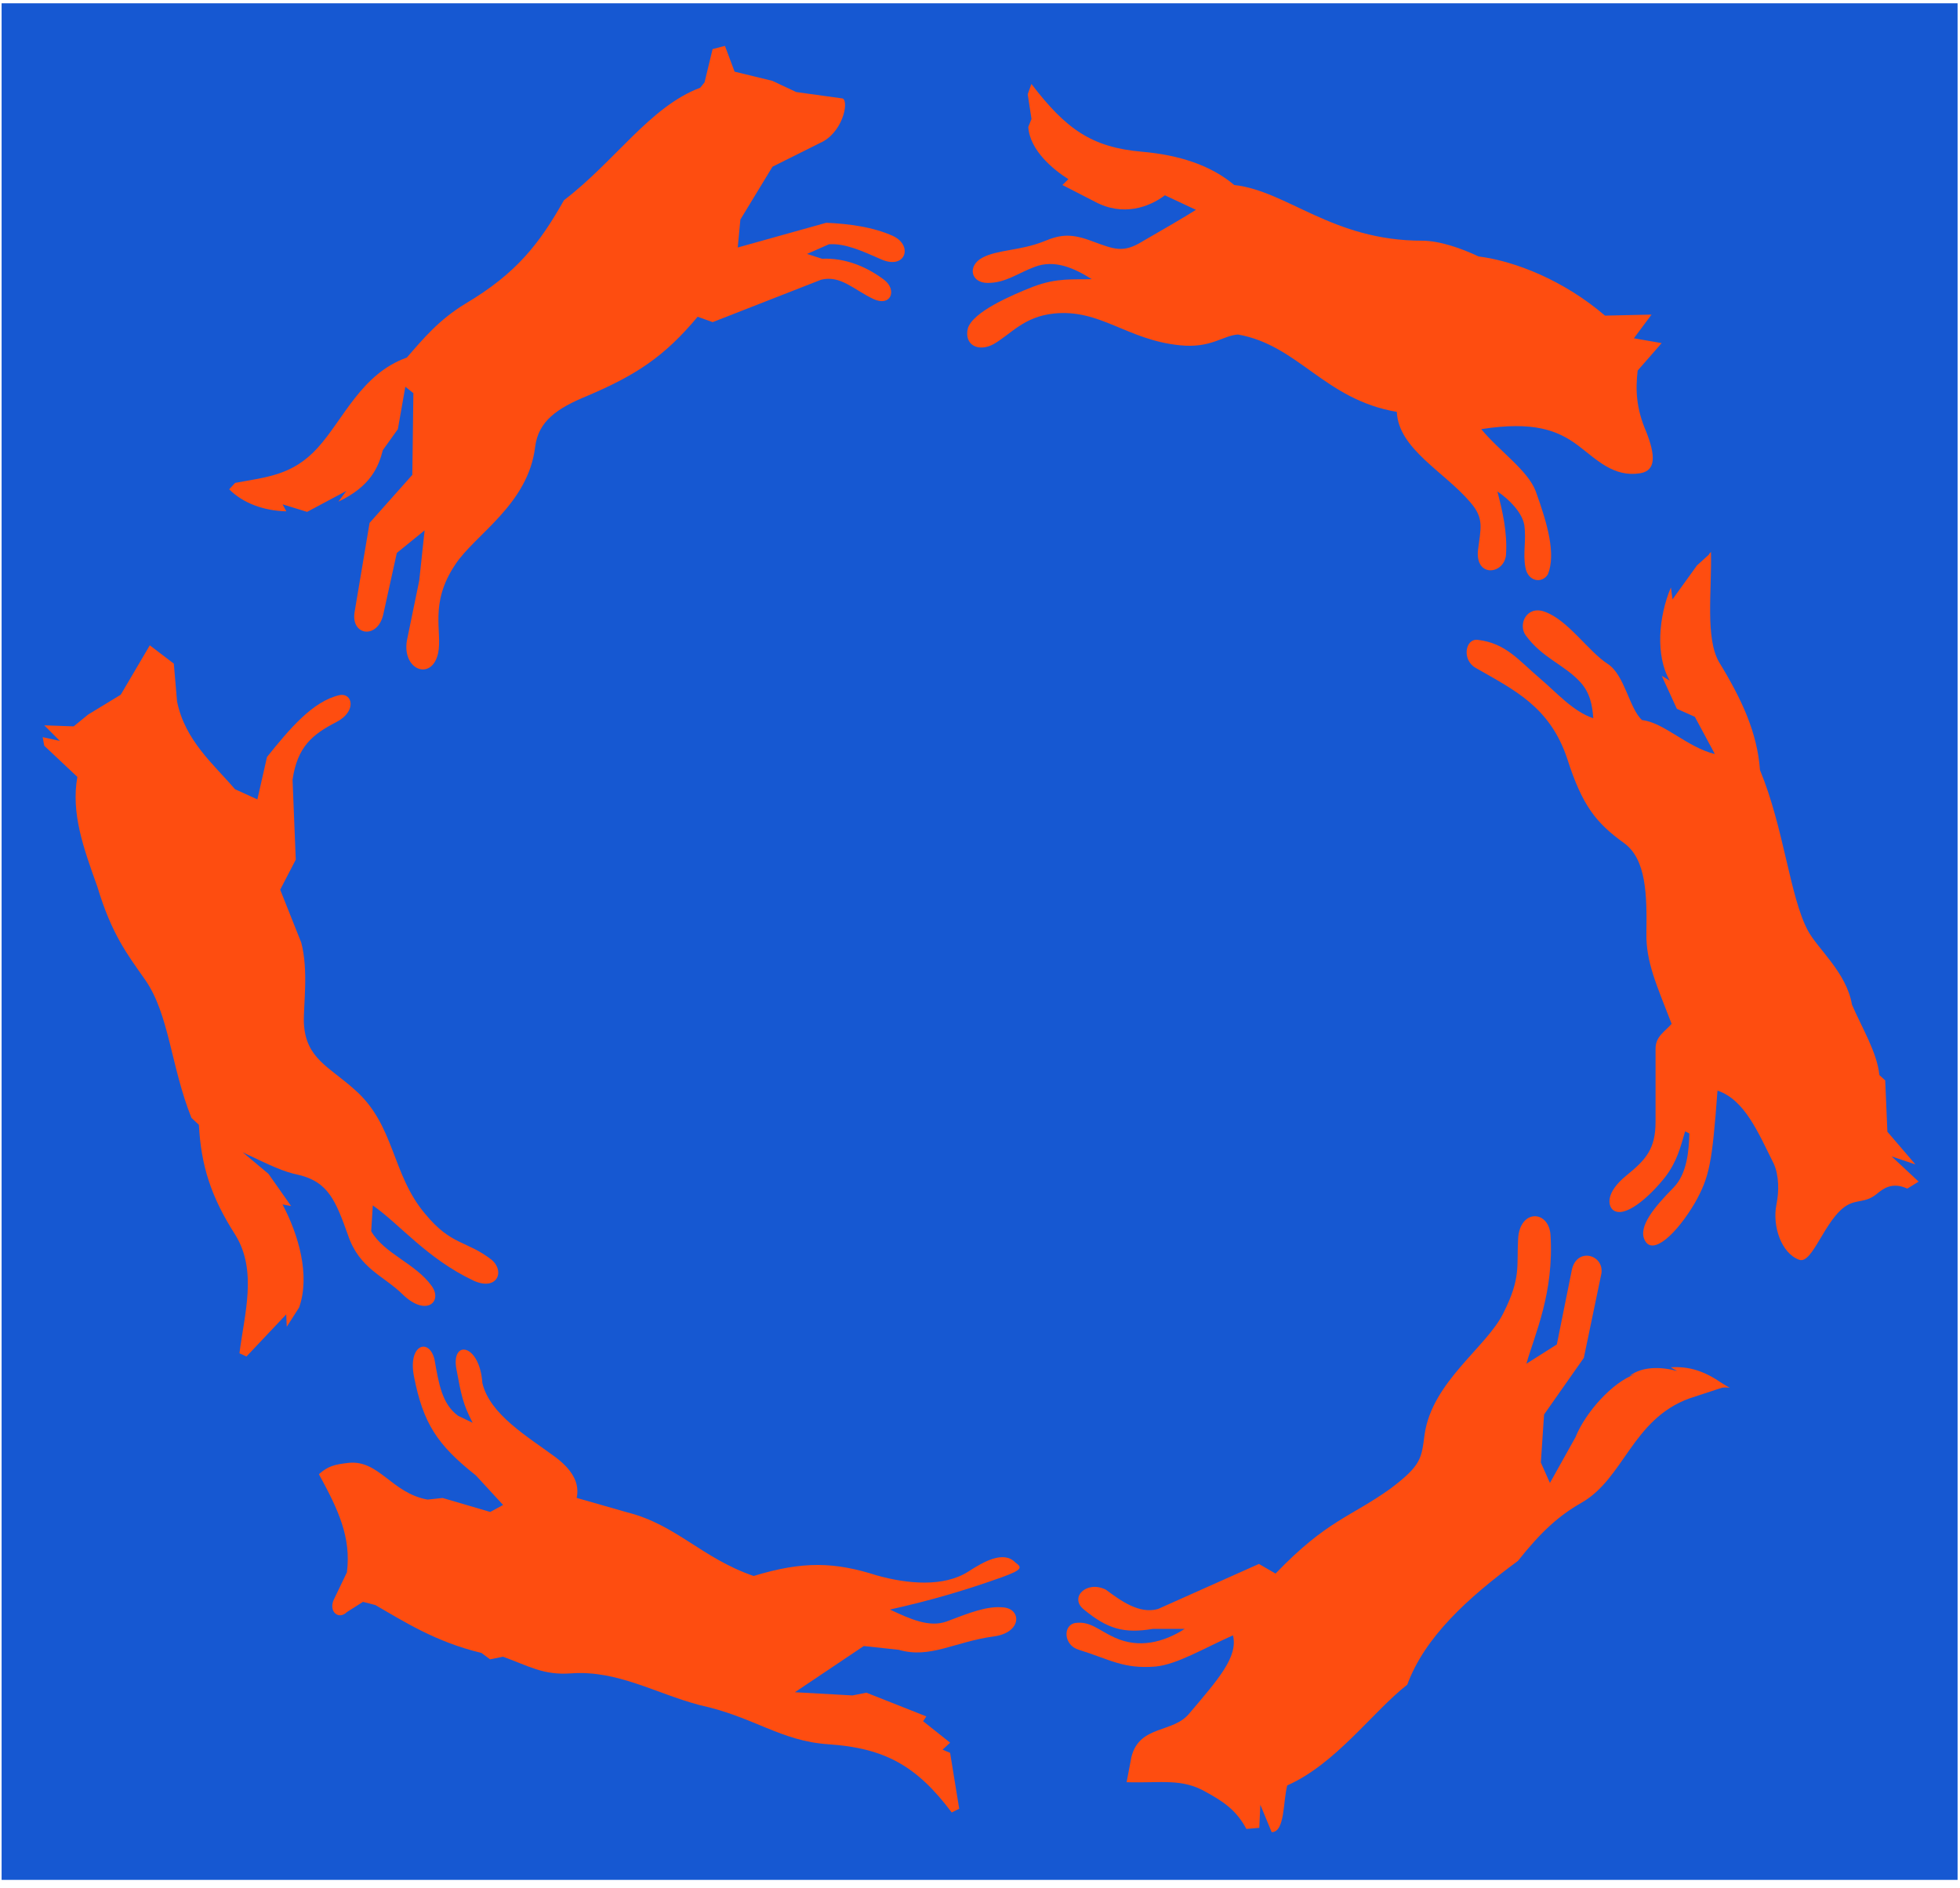
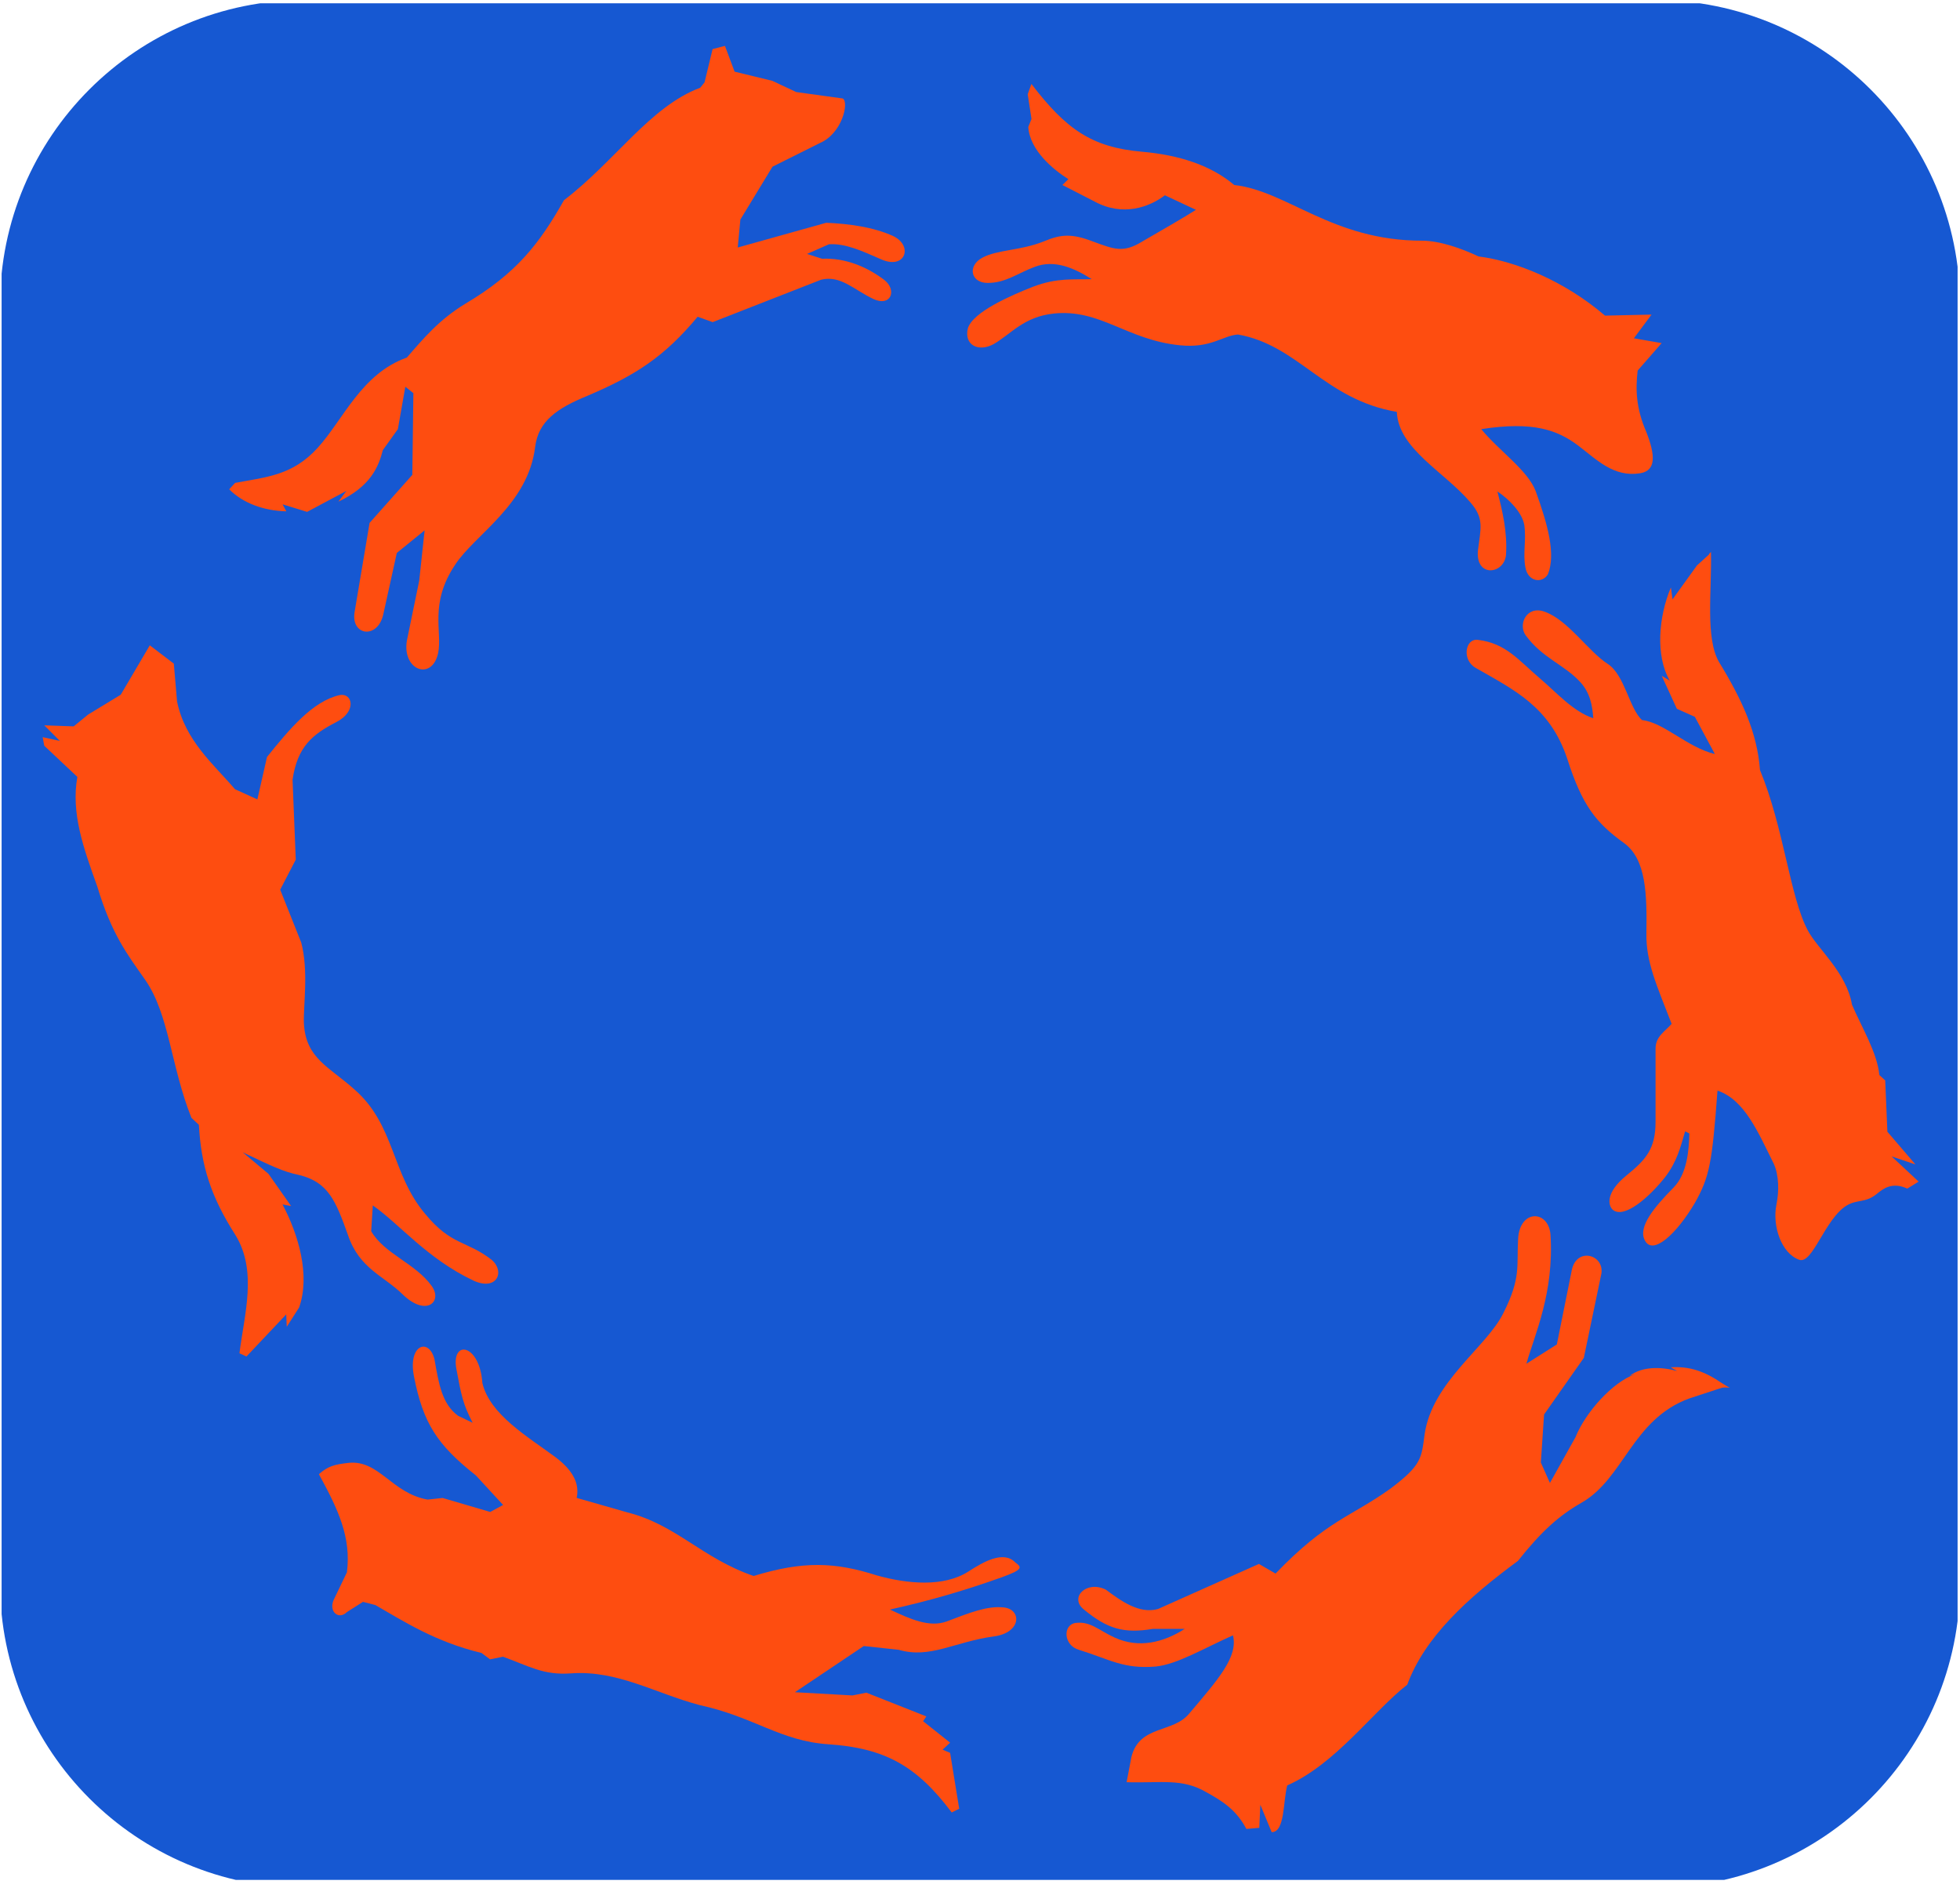
<svg xmlns="http://www.w3.org/2000/svg" width="244" height="235" viewBox="0 0 244 235">
-   <path d="m243.7 0.41h-243.5v233.6h243.5v-233.6z" fill="#1658D2" />
-   <path d="m128.4 10.45c4.32 5.64 7.51 7.9 13.79 8.44 4.57 0.4 8.54 1.67 11.46 4.14 6.62 0.74 12.21 6.93 23.36 6.93 2.2 0 4.92 0.95 7.05 1.96 4.64 0.6 10.63 3 15.75 7.37l5.79-0.13-2.2 2.95 3.46 0.6-2.99 3.42c-0.27 2.41-0.2 4.68 1.07 7.62 1.13 2.88 1.26 4.82-0.74 5.16-3.32 0.53-5.39-1.67-7.78-3.48-2.53-1.88-5.52-3.02-12.02-2.01 2.27 2.75 5.76 5.09 6.77 7.7 1.54 4.24 2.51 7.86 1.54 10.34-0.67 1.2-2.48 1-2.81-0.81-0.34-1.74 0.13-3.41-0.14-5.29-0.26-1.54-1.87-3.21-3.35-4.18 0.6 2.31 1.27 5.05 1.07 7.93-0.27 2.41-3.82 2.81-3.49-0.6 0.34-2.75 0.81-3.95-0.93-5.96-3.25-3.84-8.97-6.65-9.17-11.28-9.03-1.54-12.22-8.29-19.77-9.63-1.94 0.14-3.35 1.74-7.25 1.34-6.6-0.67-9.89-4.55-15.68-3.95-3.76 0.4-5.3 2.54-7.5 3.81-1.87 1.01-3.68 0.14-3.21-1.94 0.6-2.07 5.41-4.14 8.13-5.21 2.99-1.14 5.09-0.87 7.3-0.94-2.21-1.4-4.64-2.47-7.1-1.53-2.14 0.8-3.61 2-5.85 2-2.14 0-2.54-2.14-0.67-3.14 1.87-1.01 4.72-0.87 7.6-2.01 2.24-0.94 3.54-1.01 6.19 0 2.59 0.94 3.72 1.47 6.11 0 2.43-1.41 5.22-3.01 6.69-3.95l-3.86-1.81c-1.94 1.47-5.22 2.68-8.71 0.8l-4.05-2.08 0.74-0.73c-1.81-1.14-4.79-3.54-4.99-6.49l0.4-1-0.47-3.08 0.46-1.28z" fill="#FE4D10" />
-   <path d="m213 68.71-0.2 0.2-0.06 0.13-1.48 1.34-3.05 4.23-0.2-1.48c-1.54 3.62-1.94 8.52-0.14 11.6l-1-0.6 1.88 4.1 2.24 1 2.49 4.63c-3.39-0.8-6.38-3.95-9.06-4.22-1.61-1.47-2.14-5.58-4.25-6.98-2.42-1.54-4.98-5.51-7.9-6.52-2.24-0.8-3.31 1.61-2.34 2.94 2.07 2.85 4.82 3.65 6.82 5.85 1.2 1.34 1.47 2.81 1.6 4.48-2.56-0.87-4.5-3.14-6.7-5.01-2.6-2.21-4.2-4.35-7.69-4.75-1.54-0.2-2.01 2.48-0.27 3.48 4.76 2.74 9.25 4.81 11.42 11.33 1.87 5.85 3.61 7.99 7.03 10.46 2.82 2.01 2.89 6.44 2.82 11.27-0.06 3.55 1.27 6.43 3.14 11.26-0.8 0.94-2 1.54-2 3.08v9.09c0 3.35-1.14 4.69-3.62 6.7-2.63 2.14-2.3 3.74-1.7 4.28 1.4 1.14 4.45-1.47 6.52-4.08 1.47-1.94 1.87-3.61 2.48-5.69l0.53 0.27c-0.06 2.07-0.26 5.02-2 6.76-2.37 2.41-4.44 4.88-3.54 6.55 1 1.94 3.99-0.87 6.23-4.68 1.8-3.21 2.14-4.88 2.81-13.97 3.39 1.14 5.06 5.21 7 9.09 0.67 1.47 0.67 3.47 0.34 5.08-0.54 2.68 0.6 6.09 2.84 6.89 1.67 0.6 3.21-5.18 5.96-6.79 1.27-0.74 2.28-0.27 3.68-1.4 0.8-0.67 1.94-1.54 3.81-0.67l1.41-0.87-3.36-3.14 2.96 1-3.49-4.07-0.27-6.39-0.73-0.67c-0.27-2.81-2.21-5.95-3.41-8.76-0.67-4.01-4.29-6.95-5.49-9.23-2.24-4.17-2.98-12.79-5.96-19.97-0.34-4.63-2.21-8.73-5.13-13.5-1.67-3.01-0.87-8.65-0.97-13.65z" fill="#FE4D10" />
-   <path d="m214.4 172.2c-2.24-1.54-4.11-2.14-6.42-2l0.8 0.46c-2-0.53-4.3-0.6-5.91 0.61l0.67-0.2c-2.85 1-6.2 4.81-7.4 7.82l-3.19 5.71-1.13-2.54 0.4-5.98 4.95-7.05 2.2-10.56c0.27-2.34-3.09-3.21-3.69-0.4l-1.87 9.29-3.79 2.4c1.07-3.74 3.46-8.84 3-16.09-0.27-3.08-3.83-3.15-4.03 0.54-0.2 3.35 0.4 4.82-1.84 9.25-2.07 4.23-8.86 8.54-9.8 15.09-0.4 2.94-0.33 3.81-4.26 6.76-4.95 3.55-7.87 3.89-14.3 10.57l-2.07-1.2-12.56 5.61c-2.36 0.67-4.69-1.07-6.5-2.41-2.42-1.2-4.59 1.01-2.72 2.48 2.92 2.41 4.99 3.01 8.55 2.41h3.99c-2.62 1.67-5.68 2.47-8.73 1.07-1.94-0.87-3.01-2.07-4.88-1.81-1.6 0.27-1.47 2.81 0.47 3.35 3.86 1.2 5.53 2.41 9.55 2.07 2.66-0.27 5.98-2.27 9.6-3.88 0.67 2.68-1.85 5.49-5.44 9.73-2.01 2.47-6.2 1.4-7.2 5.41l-0.6 3.14c4.39 0.13 6.91-0.53 9.97 1.27 1.93 1.07 3.67 2.14 4.94 4.55l1.61-0.14 0.13-2.87 1.41 3.41c1.67 0 1.4-3.81 1.94-5.82 6.06-2.68 10.65-9.19 14.94-12.54 2.17-5.91 7.49-10.78 13.78-15.41 2.92-3.68 5.09-5.62 7.88-7.22 5.32-3.01 6.32-10.39 13.45-13l4.09-1.34c1.07-0.13 1.4 0.34 0.01-0.54z" fill="#FE4D10" />
-   <path d="m126.4 194.5c-1.47-1.54-4-0.07-5.87 1.14-3.05 1.94-7.54 1.54-11.37 0.47-5.25-1.68-9.18-1.81-15.34 0.07-6.43-2.21-9.62-6.38-15.74-7.92l-6.29-1.8c0.33-1.54-0.2-3.21-2.56-5.01-3.52-2.61-8.25-5.35-9.18-9.29-0.34-4.97-3.96-5.44-3.22-1.67 0.6 3.21 0.8 4.28 2.01 6.62l-1.81-0.87c-2-1.47-2.4-3.94-2.94-7.02-0.67-2.74-3.35-1.87-2.55 2.14 1.14 5.81 2.88 8.49 7.7 12.3l3.39 3.68-1.6 0.87-5.93-1.74-1.87 0.2c-4.49-0.8-6.03-4.97-9.85-4.57-1.74 0.2-2.54 0.4-3.68 1.41 2.42 4.43 4.03 7.84 3.49 12.21l-1.67 3.48c-0.6 1.47 0.67 2.47 1.67 1.47l2-1.27 1.54 0.4c3.49 2.01 7.55 4.62 13.21 5.96l1.07 0.8 1.6-0.33c3.19 1.13 4.99 2.34 8.51 2.07 5.76-0.4 10.45 2.48 15.97 3.95 6.79 1.47 10.05 4.48 16.04 4.88 7 0.47 10.99 2.67 15.35 8.49l0.93-0.47-1.13-6.95-0.94-0.4 0.94-0.87-3.36-2.67 0.4-0.6-7.46-2.95-1.74 0.34-7.16-0.4 8.57-5.75 4.35 0.47c3.93 1.14 6.92-1 11.87-1.67 3.46-0.47 3.46-3.41 1.16-3.61-2.07-0.2-4.21 0.67-7.03 1.74-2.17 0.8-4.53-0.27-7.09-1.47 5.12-1.14 9.41-2.41 13.9-4.01 2.72-0.98 2.52-1.25 1.71-1.85z" fill="#FE4D10" />
-   <path d="m42.27 86.53c-3.32 0.74-6.24 4.22-9.03 7.7l-1.2 5.28-2.79-1.27c-2.62-3.08-6.21-6.02-7.21-10.93l-0.4-4.7-2.99-2.28-3.62 6.15-4.06 2.47-1.8 1.47-3.66-0.13 1.94 1.94-2.14-0.47 0.2 1.07 4.12 3.88c-0.8 4.5 0.74 8.8 2.48 13.64 1.8 5.98 3.74 8.45 5.97 11.63 2.99 4.3 3.19 10.75 5.75 17.17l0.93 0.87c0.27 5.04 1.47 8.91 4.53 13.69 2.79 4.5 1.12 9.91 0.52 14.75l0.87 0.4 4.95-5.24 0.07 1.54 1.54-2.41c1.4-4-0.07-9.04-2.07-12.82l1.07 0.2-2.82-4.01-3.19-2.67c3.52 1.67 5 2.4 6.94 2.8 3.69 0.87 4.62 3.21 6.16 7.52 1.41 4.17 4.46 5.04 6.82 7.38 2.92 2.81 4.99 0.87 3.59-1.07-2-2.81-5.93-4.01-7.53-6.82l0.2-3.21c3.35 2.34 6.74 6.62 12.53 9.36 2.92 1.34 3.99-1.13 2.25-2.6-3.12-2.41-4.99-1.74-8.24-5.68-4.23-4.97-3.76-11.09-8.81-15.5-3.19-2.87-6.11-3.87-6.31-8.31-0.07-2.21 0.6-6.48-0.33-9.99l-2.62-6.58 1.94-3.74-0.4-9.95c0.6-4.11 2.47-5.64 5.46-7.18 2.59-1.34 1.99-3.68 0.39-3.35zm5.39-30.5 1.87-2.61 0.93-5.28 1 0.8-0.13 10.17-5.32 5.98-1.87 11.12c-0.47 2.95 2.92 3.41 3.59 0.2l1.67-7.58 3.46-2.81-0.67 6.25-1.54 7.49c-0.6 3.71 3.16 5.05 3.9 1.5 0.53-2.64-1.14-6.12 2.11-10.96 2.43-3.74 9.09-7.48 9.96-14.67 0.4-3.21 2.73-4.81 6.49-6.35 5.96-2.54 9.55-4.82 13.74-9.85l1.87 0.67 13.5-5.28c2.43-0.6 4.1 1.27 6.53 2.41 2.17 1 2.97-1.14 1.3-2.41-2.14-1.6-4.79-2.74-7.71-2.61l-1.87-0.6 2.72-1.2c2-0.14 4.07 0.8 6.5 1.87 3.02 1.34 4.02-1.67 1.53-2.88-2.46-1.14-5.51-1.54-8.36-1.67l-11.02 3.08 0.33-3.48 4-6.58 5.89-2.94c2.79-1.2 3.66-5.08 2.86-5.55l-5.79-0.8-2.99-1.4-4.69-1.14-1.2-3.21-1.54 0.4-1 4.14-0.54 0.67c-6.25 2.34-10.61 9.16-16.96 14-3.06 5.41-5.88 9.09-12.3 12.9-3.19 1.94-5.13 4.22-7.26 6.69-5.66 2.01-7.89 7.69-11.08 11.21-3.12 3.45-6.31 3.65-10.3 4.39l-0.74 0.8c1.74 1.74 4.33 2.68 7.12 2.74l-0.47-0.87 3.05 0.94 4.89-2.61-1 1.34c4.09-1.94 5.02-4.41 5.54-6.42z" fill="#FE4D10" />
+   <defs>
+     <clipPath id="rounded-corners">
+       <rect width="244" height="235" rx="38" ry="38" />
+     </clipPath>
+   </defs>
+   <g clip-path="url(#rounded-corners)">
+     <path d="m243.7 0.41h-243.5v233.6h243.5v-233.6z" fill="#1658D2" />
+     <path d="m128.4 10.45c4.32 5.64 7.51 7.9 13.79 8.44 4.57 0.4 8.54 1.67 11.46 4.14 6.62 0.74 12.21 6.93 23.36 6.93 2.2 0 4.92 0.95 7.05 1.96 4.64 0.6 10.63 3 15.75 7.37l5.79-0.13-2.2 2.95 3.46 0.6-2.99 3.42c-0.27 2.41-0.2 4.68 1.07 7.62 1.13 2.88 1.26 4.82-0.74 5.16-3.32 0.53-5.39-1.67-7.78-3.48-2.53-1.88-5.52-3.02-12.02-2.01 2.27 2.75 5.76 5.09 6.77 7.7 1.54 4.24 2.51 7.86 1.54 10.34-0.67 1.2-2.48 1-2.81-0.81-0.34-1.74 0.13-3.41-0.14-5.29-0.26-1.54-1.87-3.21-3.35-4.18 0.6 2.31 1.27 5.05 1.07 7.93-0.27 2.41-3.82 2.81-3.49-0.6 0.34-2.75 0.81-3.95-0.93-5.96-3.25-3.84-8.97-6.65-9.17-11.28-9.03-1.54-12.22-8.29-19.77-9.63-1.94 0.14-3.35 1.74-7.25 1.34-6.6-0.67-9.89-4.55-15.68-3.95-3.76 0.4-5.3 2.54-7.5 3.81-1.87 1.01-3.68 0.14-3.21-1.94 0.6-2.07 5.41-4.14 8.13-5.21 2.99-1.14 5.09-0.87 7.3-0.94-2.21-1.4-4.64-2.47-7.1-1.53-2.14 0.8-3.61 2-5.85 2-2.14 0-2.54-2.14-0.67-3.14 1.87-1.01 4.72-0.87 7.6-2.01 2.24-0.94 3.54-1.01 6.19 0 2.59 0.94 3.72 1.47 6.11 0 2.43-1.41 5.22-3.01 6.69-3.95l-3.86-1.81c-1.94 1.47-5.22 2.68-8.71 0.8l-4.05-2.08 0.74-0.73c-1.81-1.14-4.79-3.54-4.99-6.49l0.4-1-0.47-3.08 0.46-1.28z" fill="#FE4D10" />
+     <path d="m213 68.71-0.2 0.2-0.06 0.13-1.48 1.34-3.05 4.23-0.2-1.48c-1.54 3.62-1.94 8.52-0.14 11.6l-1-0.6 1.88 4.1 2.24 1 2.49 4.63c-3.39-0.8-6.38-3.95-9.06-4.22-1.61-1.47-2.14-5.58-4.25-6.98-2.42-1.54-4.98-5.51-7.9-6.52-2.24-0.8-3.31 1.61-2.34 2.94 2.07 2.85 4.82 3.65 6.82 5.85 1.2 1.34 1.47 2.81 1.6 4.48-2.56-0.87-4.5-3.14-6.7-5.01-2.6-2.21-4.2-4.35-7.69-4.75-1.54-0.2-2.01 2.48-0.27 3.48 4.76 2.74 9.25 4.81 11.42 11.33 1.87 5.85 3.61 7.99 7.03 10.46 2.82 2.01 2.89 6.44 2.82 11.27-0.06 3.55 1.27 6.43 3.14 11.26-0.8 0.94-2 1.54-2 3.08v9.09c0 3.35-1.14 4.69-3.62 6.7-2.63 2.14-2.3 3.74-1.7 4.28 1.4 1.14 4.45-1.47 6.52-4.08 1.47-1.94 1.87-3.61 2.48-5.69l0.53 0.27c-0.06 2.07-0.26 5.02-2 6.76-2.37 2.41-4.44 4.88-3.54 6.55 1 1.94 3.99-0.87 6.23-4.68 1.8-3.21 2.14-4.88 2.81-13.97 3.39 1.14 5.06 5.21 7 9.09 0.67 1.47 0.67 3.47 0.34 5.08-0.54 2.68 0.6 6.09 2.84 6.89 1.67 0.6 3.21-5.18 5.96-6.79 1.27-0.74 2.28-0.27 3.68-1.4 0.8-0.67 1.94-1.54 3.81-0.67l1.41-0.87-3.36-3.14 2.96 1-3.49-4.07-0.27-6.39-0.73-0.67c-0.27-2.81-2.21-5.95-3.41-8.76-0.67-4.01-4.29-6.95-5.49-9.23-2.24-4.17-2.98-12.79-5.96-19.97-0.34-4.63-2.21-8.73-5.13-13.5-1.67-3.01-0.87-8.65-0.97-13.65z" fill="#FE4D10" />
+     <path d="m214.4 172.2c-2.24-1.54-4.11-2.14-6.42-2l0.8 0.46c-2-0.53-4.3-0.6-5.91 0.61l0.67-0.2c-2.85 1-6.2 4.81-7.4 7.82l-3.19 5.71-1.13-2.54 0.4-5.98 4.95-7.05 2.2-10.56c0.27-2.34-3.09-3.21-3.69-0.4l-1.87 9.29-3.79 2.4c1.07-3.74 3.46-8.84 3-16.09-0.27-3.08-3.83-3.15-4.03 0.54-0.2 3.35 0.4 4.82-1.84 9.25-2.07 4.23-8.86 8.54-9.8 15.09-0.4 2.94-0.33 3.81-4.26 6.76-4.95 3.55-7.87 3.89-14.3 10.57l-2.07-1.2-12.56 5.61c-2.36 0.67-4.69-1.07-6.5-2.41-2.42-1.2-4.59 1.01-2.72 2.48 2.92 2.41 4.99 3.01 8.55 2.41h3.99c-2.62 1.67-5.68 2.47-8.73 1.07-1.94-0.87-3.01-2.07-4.88-1.81-1.6 0.27-1.47 2.81 0.47 3.35 3.86 1.2 5.53 2.41 9.55 2.07 2.66-0.27 5.98-2.27 9.6-3.88 0.67 2.68-1.85 5.49-5.44 9.73-2.01 2.47-6.2 1.4-7.2 5.41l-0.6 3.14c4.39 0.13 6.91-0.53 9.97 1.27 1.93 1.07 3.67 2.14 4.94 4.55l1.61-0.14 0.13-2.87 1.41 3.41c1.67 0 1.4-3.81 1.94-5.82 6.06-2.68 10.65-9.19 14.94-12.54 2.17-5.91 7.49-10.78 13.78-15.41 2.92-3.68 5.09-5.62 7.88-7.22 5.32-3.01 6.32-10.39 13.45-13l4.09-1.34c1.07-0.13 1.4 0.34 0.01-0.54z" fill="#FE4D10" />
+     <path d="m126.4 194.5c-1.47-1.54-4-0.07-5.87 1.14-3.05 1.94-7.54 1.54-11.37 0.47-5.25-1.68-9.18-1.81-15.34 0.07-6.43-2.21-9.62-6.38-15.74-7.92l-6.29-1.8c0.33-1.54-0.2-3.21-2.56-5.01-3.52-2.61-8.25-5.35-9.18-9.29-0.34-4.97-3.96-5.44-3.22-1.67 0.6 3.21 0.8 4.28 2.01 6.62l-1.81-0.87c-2-1.47-2.4-3.94-2.94-7.02-0.67-2.74-3.35-1.87-2.55 2.14 1.14 5.81 2.88 8.49 7.7 12.3l3.39 3.68-1.6 0.87-5.93-1.74-1.87 0.2c-4.49-0.8-6.03-4.97-9.85-4.57-1.74 0.2-2.54 0.4-3.68 1.41 2.42 4.43 4.03 7.84 3.49 12.21l-1.67 3.48c-0.6 1.47 0.67 2.47 1.67 1.47l2-1.27 1.54 0.4c3.49 2.01 7.55 4.62 13.21 5.96l1.07 0.8 1.6-0.33c3.19 1.13 4.99 2.34 8.51 2.07 5.76-0.4 10.45 2.48 15.97 3.95 6.79 1.47 10.05 4.48 16.04 4.88 7 0.47 10.99 2.67 15.35 8.49l0.93-0.47-1.13-6.95-0.94-0.4 0.94-0.87-3.36-2.67 0.4-0.6-7.46-2.95-1.74 0.34-7.16-0.4 8.57-5.75 4.35 0.47c3.93 1.14 6.92-1 11.87-1.67 3.46-0.47 3.46-3.41 1.16-3.61-2.07-0.2-4.21 0.67-7.03 1.74-2.17 0.8-4.53-0.27-7.09-1.47 5.12-1.14 9.41-2.41 13.9-4.01 2.72-0.98 2.52-1.25 1.71-1.85z" fill="#FE4D10" />
+     <path d="m42.27 86.53c-3.32 0.74-6.24 4.22-9.03 7.7l-1.2 5.28-2.79-1.27c-2.62-3.08-6.21-6.02-7.21-10.93l-0.4-4.7-2.99-2.28-3.62 6.15-4.06 2.47-1.8 1.47-3.66-0.13 1.94 1.94-2.14-0.47 0.2 1.07 4.12 3.88c-0.8 4.5 0.74 8.8 2.48 13.64 1.8 5.98 3.74 8.45 5.97 11.63 2.99 4.3 3.19 10.75 5.75 17.17l0.93 0.87c0.27 5.04 1.47 8.91 4.53 13.69 2.79 4.5 1.12 9.91 0.52 14.75l0.87 0.4 4.95-5.24 0.07 1.54 1.54-2.41c1.4-4-0.07-9.04-2.07-12.82l1.07 0.2-2.82-4.01-3.19-2.67c3.52 1.67 5 2.4 6.94 2.8 3.69 0.87 4.62 3.21 6.16 7.52 1.41 4.17 4.46 5.04 6.82 7.38 2.92 2.81 4.99 0.87 3.59-1.07-2-2.81-5.93-4.01-7.53-6.82l0.2-3.21c3.35 2.34 6.74 6.62 12.53 9.36 2.92 1.34 3.99-1.13 2.25-2.6-3.12-2.41-4.99-1.74-8.24-5.68-4.23-4.97-3.76-11.09-8.81-15.5-3.19-2.87-6.11-3.87-6.31-8.31-0.07-2.21 0.6-6.48-0.33-9.99l-2.62-6.58 1.94-3.74-0.4-9.95c0.6-4.11 2.47-5.64 5.46-7.18 2.59-1.34 1.99-3.68 0.39-3.35zm5.39-30.5 1.87-2.61 0.93-5.28 1 0.8-0.13 10.17-5.32 5.98-1.87 11.12c-0.47 2.95 2.92 3.41 3.59 0.2l1.67-7.58 3.46-2.81-0.67 6.25-1.54 7.49c-0.6 3.71 3.16 5.05 3.9 1.5 0.53-2.64-1.14-6.12 2.11-10.96 2.43-3.74 9.09-7.48 9.96-14.67 0.4-3.21 2.73-4.81 6.49-6.35 5.96-2.54 9.55-4.82 13.74-9.85l1.87 0.67 13.5-5.28c2.43-0.6 4.1 1.27 6.53 2.41 2.17 1 2.97-1.14 1.3-2.41-2.14-1.6-4.79-2.74-7.71-2.61l-1.87-0.6 2.72-1.2c2-0.14 4.07 0.8 6.5 1.87 3.02 1.34 4.02-1.67 1.53-2.88-2.46-1.14-5.51-1.54-8.36-1.67l-11.02 3.08 0.33-3.48 4-6.58 5.89-2.94c2.79-1.2 3.66-5.08 2.86-5.55l-5.79-0.8-2.99-1.4-4.69-1.14-1.2-3.21-1.54 0.4-1 4.14-0.54 0.67c-6.25 2.34-10.61 9.16-16.96 14-3.06 5.41-5.88 9.09-12.3 12.9-3.19 1.94-5.13 4.22-7.26 6.69-5.66 2.01-7.89 7.69-11.08 11.21-3.12 3.45-6.31 3.65-10.3 4.39l-0.74 0.8c1.74 1.74 4.33 2.68 7.12 2.74l-0.47-0.87 3.05 0.94 4.89-2.61-1 1.34c4.09-1.94 5.02-4.41 5.54-6.42z" fill="#FE4D10" />
+   </g>
</svg>
